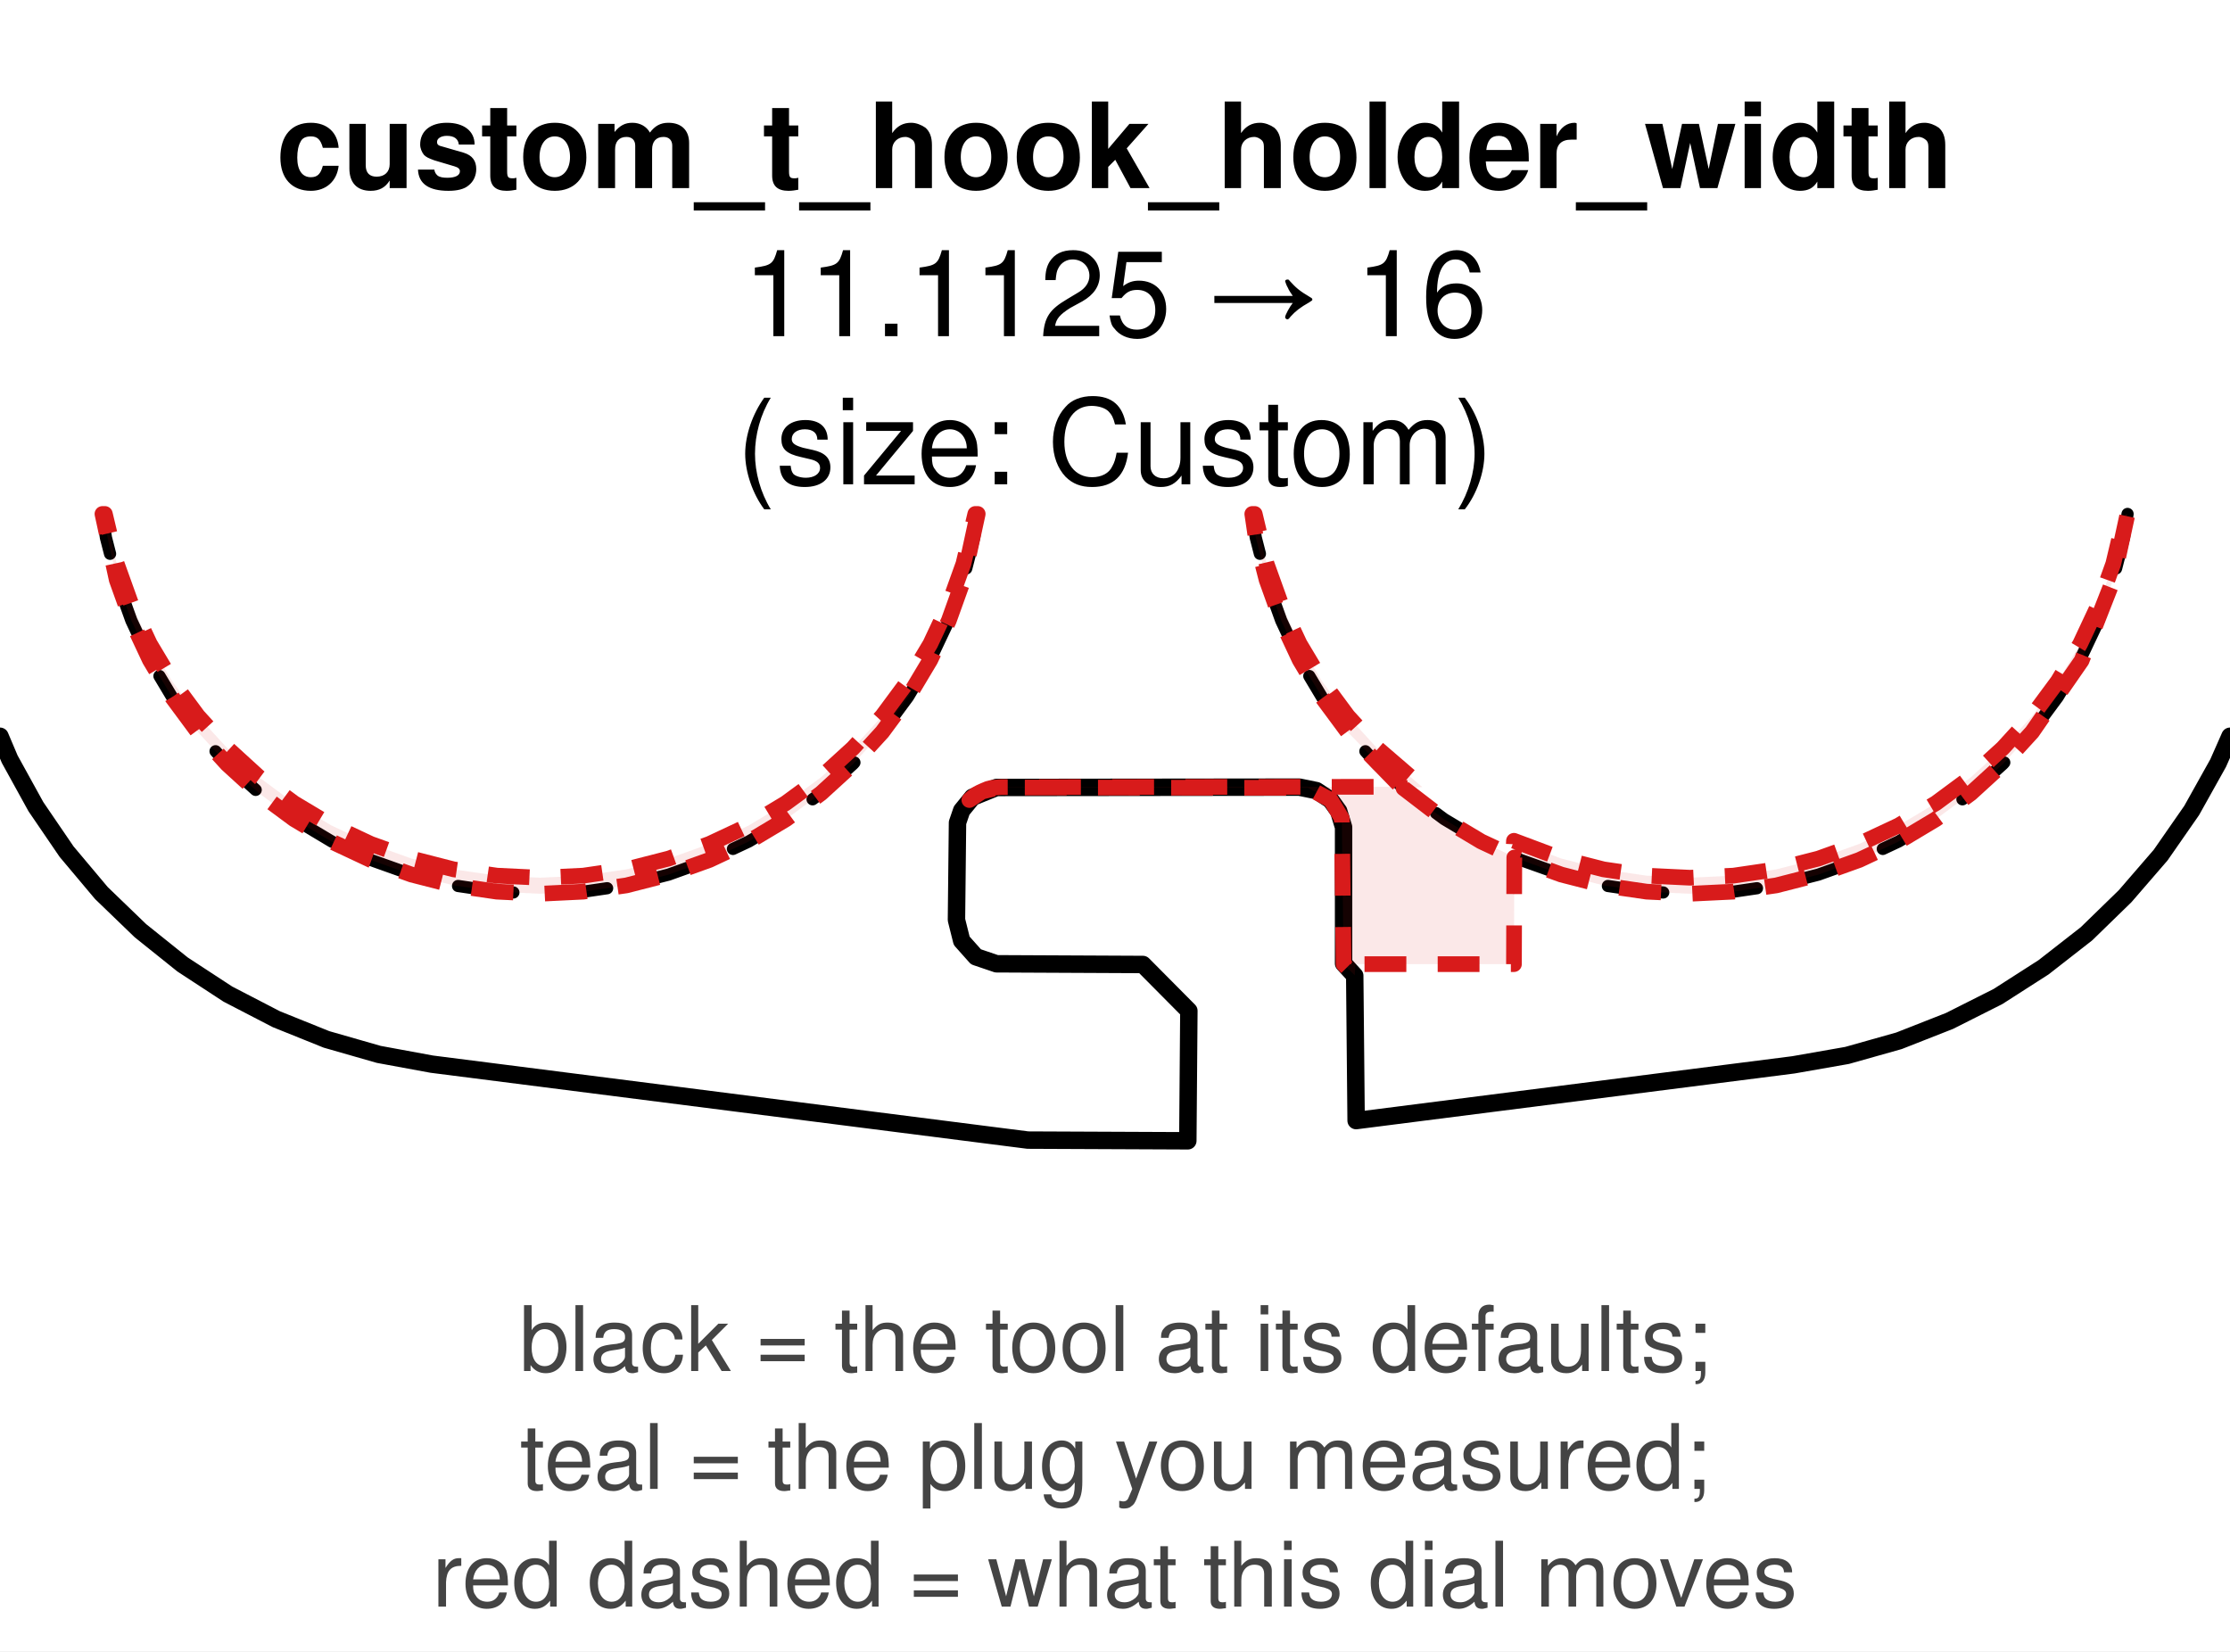
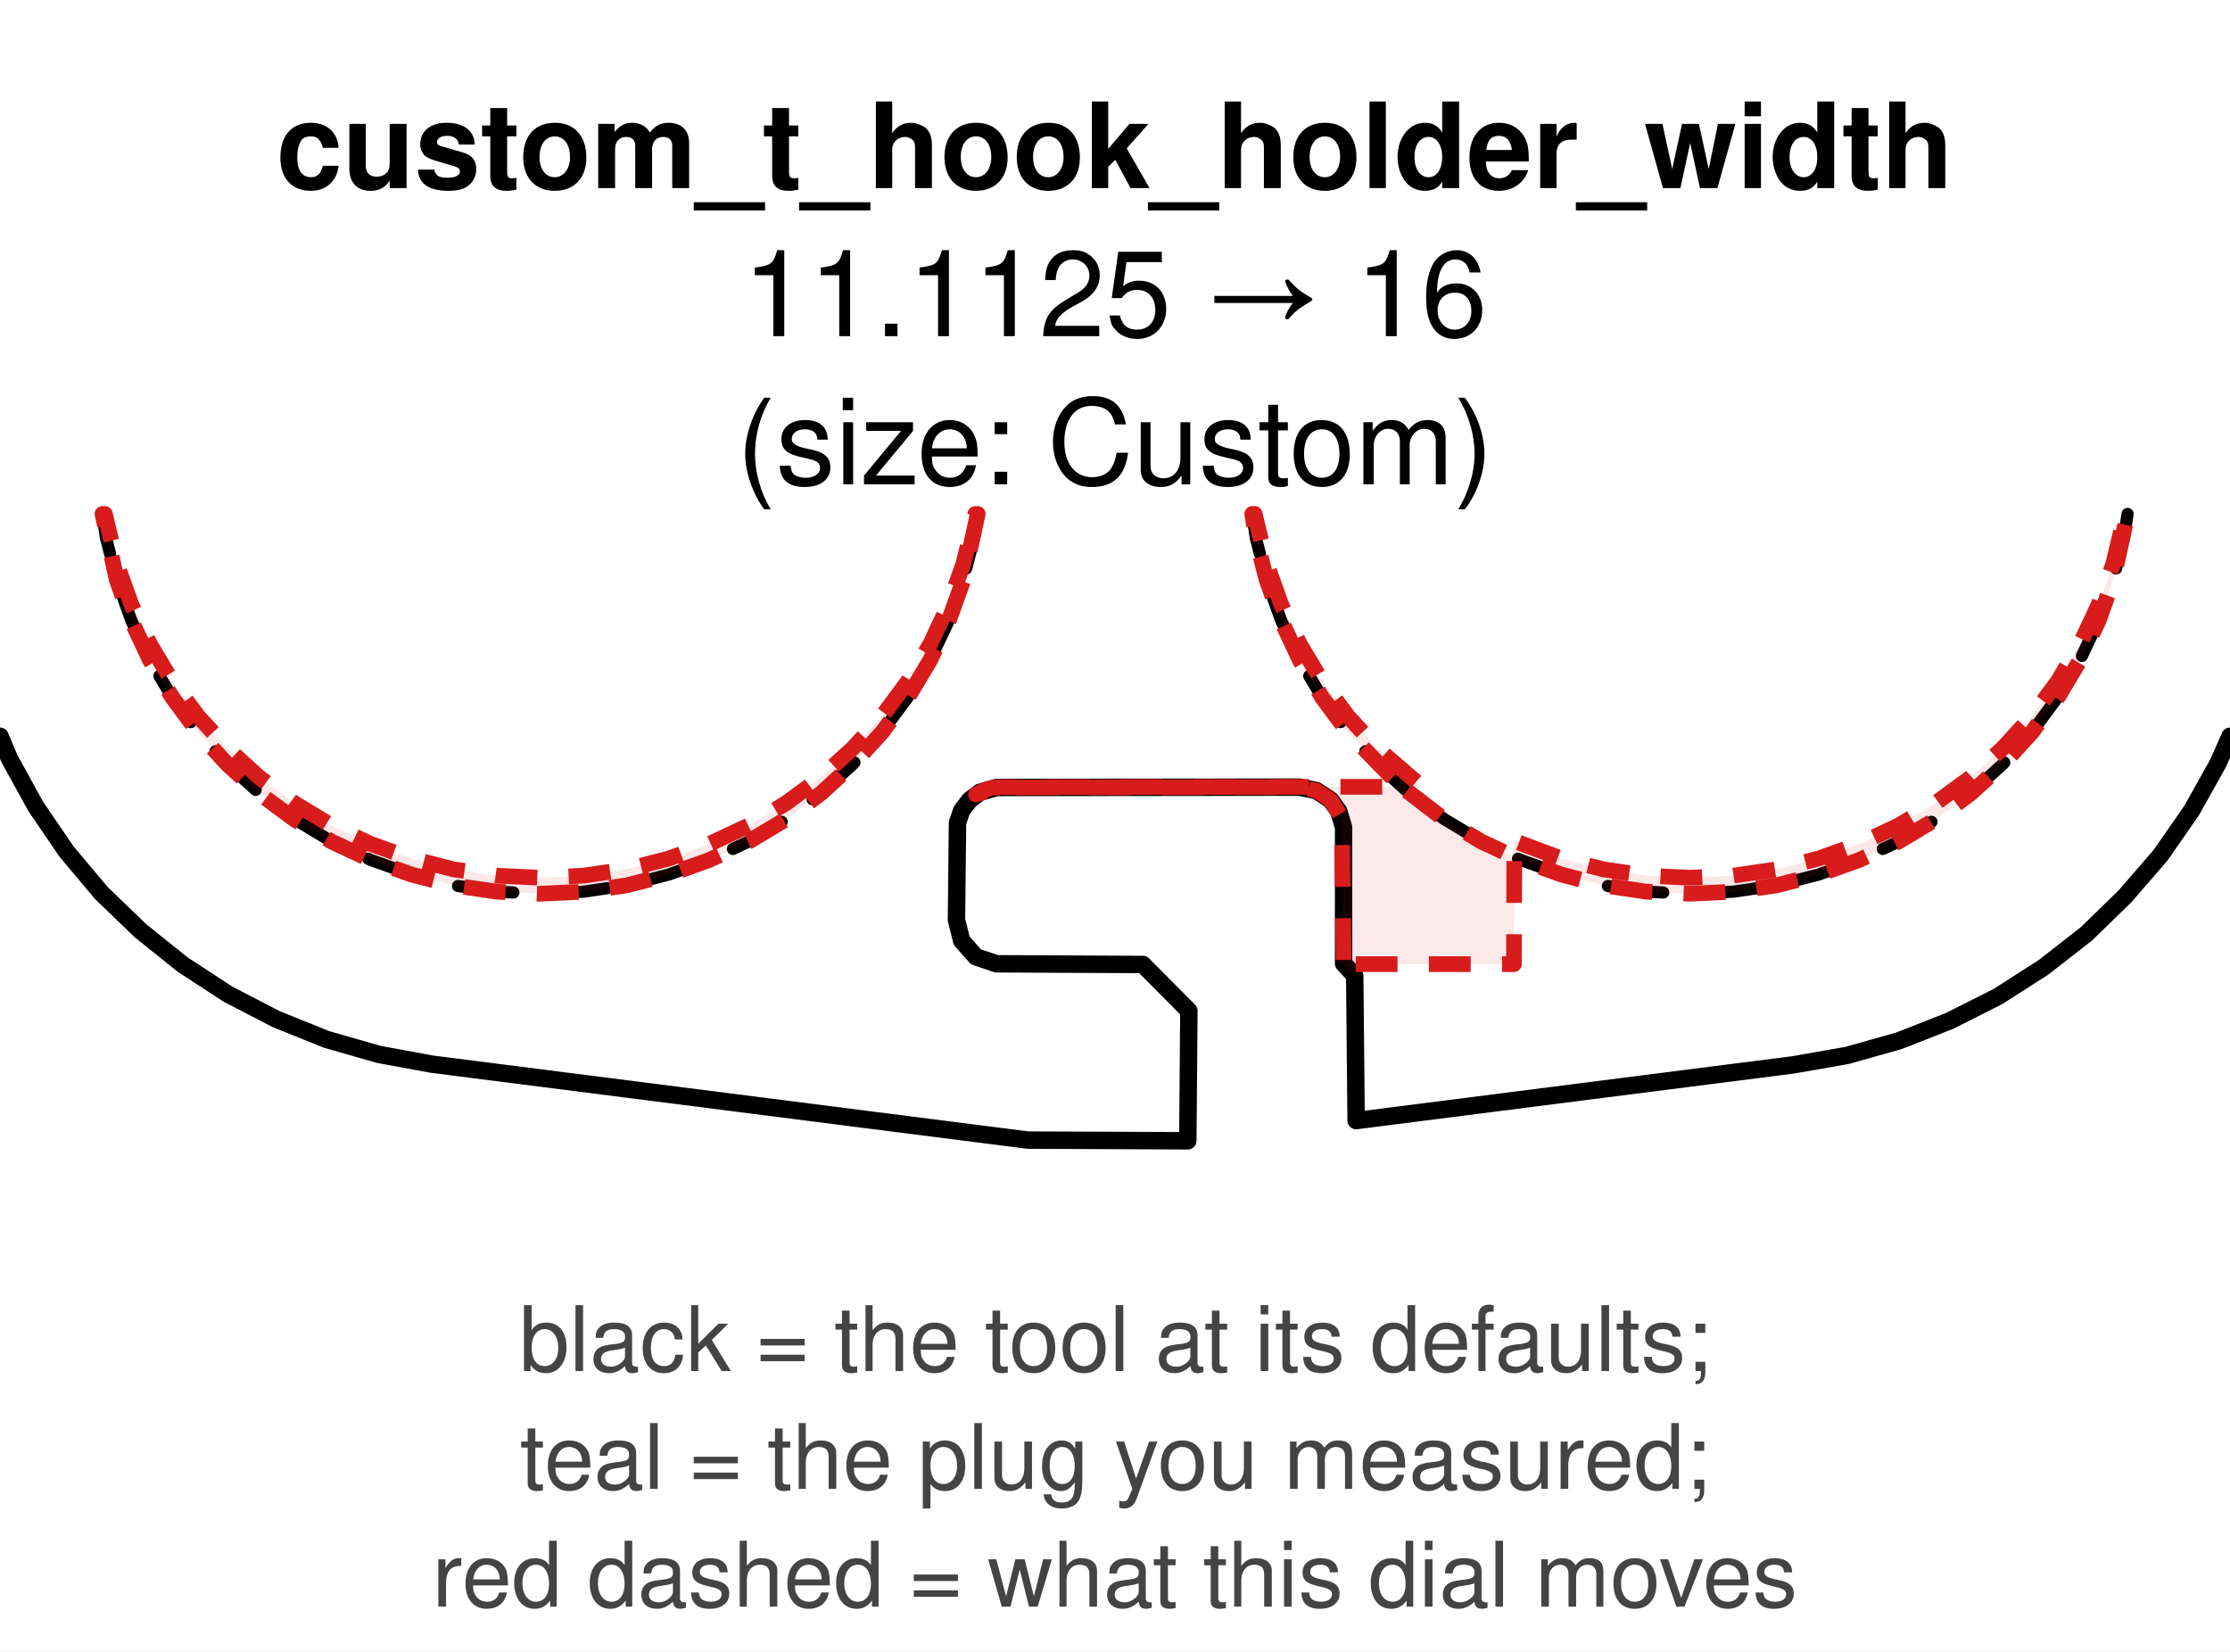
<svg xmlns="http://www.w3.org/2000/svg" width="64.00mm" height="47.39mm" viewBox="0 0 64.00 47.39" role="img">
  <rect width="64.00" height="47.39" fill="white" />
  <text x="32.00" y="5.40" font-family="Helvetica, Arial, sans-serif" font-size="3.40" font-weight="bold" text-anchor="middle" fill="#000">custom_t_hook_holder_width</text>
  <text x="32.00" y="9.65" font-family="Helvetica, Arial, sans-serif" font-size="3.40" text-anchor="middle" fill="#000">11.1125 → 16</text>
  <text x="32.00" y="13.90" font-family="Helvetica, Arial, sans-serif" font-size="3.40" text-anchor="middle" fill="#000">(size: Custom)</text>
-   <path d="M 64.00 21.13 L 63.66 21.90 L 62.90 23.26 L 62.01 24.54 L 60.99 25.72 L 59.88 26.80 L 58.65 27.76 L 57.34 28.60 L 55.95 29.30 L 54.50 29.87 L 53.01 30.29 L 51.47 30.56 L 38.92 32.16 L 38.88 28.00 L 38.56 27.65 L 38.56 23.74 L 38.42 23.28 L 38.19 22.96 L 37.78 22.69 L 37.29 22.59 L 28.60 22.60 L 27.91 22.88 L 27.60 23.26 L 27.48 23.61 L 27.45 26.40 L 27.60 27.00 L 28.01 27.46 L 28.60 27.66 L 32.80 27.68 L 34.12 29.01 L 34.09 32.74 L 29.50 32.72 L 12.39 30.54 L 10.87 30.26 L 9.37 29.83 L 7.93 29.25 L 6.54 28.53 L 5.24 27.68 L 4.03 26.71 L 2.91 25.63 L 1.91 24.44 L 1.03 23.15 L 0.28 21.79 L 0.00 21.13" fill="none" stroke="#000" stroke-width="0.5" stroke-linejoin="round" stroke-linecap="round" />
+   <path d="M 64.00 21.13 L 63.66 21.90 L 62.90 23.26 L 62.01 24.54 L 60.99 25.72 L 59.88 26.80 L 58.65 27.76 L 57.34 28.60 L 55.95 29.30 L 54.50 29.87 L 53.01 30.29 L 51.47 30.56 L 38.92 32.16 L 38.88 28.00 L 38.56 27.65 L 38.56 23.74 L 38.42 23.28 L 38.19 22.96 L 37.78 22.69 L 37.29 22.59 L 28.60 22.60 L 28.12 22.74 L 27.83 22.96 L 27.60 23.26 L 27.48 23.61 L 27.45 26.40 L 27.60 27.00 L 28.01 27.46 L 28.60 27.66 L 32.80 27.68 L 34.12 29.01 L 34.09 32.74 L 29.50 32.72 L 12.39 30.54 L 10.87 30.26 L 9.37 29.83 L 7.93 29.25 L 6.54 28.53 L 5.24 27.68 L 4.03 26.71 L 2.91 25.63 L 1.91 24.44 L 1.03 23.15 L 0.28 21.79 L 0.00 21.13" fill="none" stroke="#000" stroke-width="0.5" stroke-linejoin="round" stroke-linecap="round" />
  <path d="M 28.06 14.75 L 27.96 15.42 L 27.65 16.63 L 27.23 17.81 L 26.70 18.93 L 26.06 20.00 L 25.32 21.00 L 24.48 21.93 L 23.56 22.76 L 22.56 23.51 L 21.49 24.15 L 20.36 24.68 L 19.19 25.10 L 17.98 25.41 L 16.75 25.59 L 15.50 25.65 L 14.26 25.59 L 13.03 25.41 L 11.82 25.10 L 10.64 24.68 L 9.52 24.15 L 8.45 23.51 L 7.45 22.77 L 6.52 21.93 L 5.69 21.01 L 4.94 20.01 L 4.30 18.94 L 3.77 17.81 L 3.35 16.64 L 3.04 15.43 L 2.94 14.75" fill="none" stroke="#000" stroke-width="0.35" stroke-linejoin="round" stroke-linecap="round" stroke-dasharray="1.6,1.1" />
  <path d="M 61.06 14.75 L 60.96 15.42 L 60.65 16.63 L 60.23 17.81 L 59.70 18.93 L 59.06 20.00 L 58.32 21.00 L 57.48 21.93 L 56.56 22.76 L 55.56 23.51 L 54.49 24.15 L 53.36 24.68 L 52.19 25.10 L 50.98 25.41 L 49.75 25.59 L 48.50 25.65 L 47.26 25.59 L 46.03 25.41 L 44.82 25.10 L 43.64 24.68 L 42.52 24.15 L 41.45 23.51 L 40.45 22.77 L 39.52 21.93 L 38.69 21.01 L 37.94 20.01 L 37.30 18.94 L 36.77 17.81 L 36.35 16.64 L 36.04 15.43 L 35.94 14.75" fill="none" stroke="#000" stroke-width="0.35" stroke-linejoin="round" stroke-linecap="round" stroke-dasharray="1.6,1.1" />
-   <path d="M 27.82 22.96 L 27.91 22.88 L 28.01 22.80 L 28.12 22.74 L 28.23 22.69 L 28.35 22.64 L 28.47 22.61 L 28.60 22.60 L 28.72 22.59 L 40.21 22.58 L 38.68 21.01 L 37.94 20.01 L 37.30 18.94 L 36.77 17.81 L 36.35 16.64 L 36.04 15.43 L 35.94 14.75 L 36.01 14.75 L 36.35 16.18 L 36.77 17.35 L 37.30 18.48 L 37.94 19.55 L 38.68 20.55 L 39.52 21.47 L 40.82 22.59 L 40.28 22.62 L 41.44 23.51 L 42.51 24.15 L 43.43 24.58 L 43.45 24.13 L 44.81 24.64 L 46.02 24.95 L 47.25 25.13 L 48.50 25.19 L 49.75 25.13 L 50.98 24.95 L 52.19 24.64 L 53.36 24.22 L 54.49 23.69 L 55.56 23.05 L 56.56 22.31 L 57.48 21.47 L 58.32 20.55 L 59.06 19.55 L 59.70 18.48 L 60.23 17.35 L 60.65 16.18 L 60.99 14.75 L 61.06 14.75 L 60.65 16.64 L 59.74 18.96 L 58.32 21.01 L 57.48 21.93 L 56.56 22.77 L 55.56 23.51 L 54.49 24.15 L 53.36 24.68 L 52.19 25.10 L 50.98 25.41 L 49.74 25.59 L 48.50 25.65 L 47.26 25.59 L 46.02 25.41 L 44.81 25.10 L 43.46 24.61 L 43.45 27.67 L 38.90 27.67 L 38.88 27.99 L 38.56 27.67 L 38.51 23.49 L 38.19 22.96 L 37.54 22.61 L 28.66 22.60 L 28.18 22.72 L 27.82 22.96 Z" fill="#d81b1b" fill-rule="evenodd" fill-opacity="0.1" stroke="#d81b1b" stroke-width="0.45" stroke-linejoin="round" stroke-dasharray="1.2,0.9" />
-   <path d="M 28.06 14.75 L 27.65 16.64 L 27.23 17.81 L 26.70 18.94 L 26.06 20.01 L 25.32 21.01 L 24.48 21.93 L 23.56 22.77 L 22.56 23.51 L 21.49 24.15 L 20.36 24.68 L 19.19 25.10 L 17.98 25.41 L 16.74 25.59 L 15.50 25.65 L 14.26 25.59 L 13.02 25.41 L 11.81 25.10 L 10.64 24.68 L 9.51 24.15 L 8.44 23.51 L 7.44 22.77 L 6.52 21.93 L 5.68 21.01 L 4.94 20.01 L 4.30 18.94 L 3.77 17.81 L 3.35 16.64 L 2.94 14.75 L 3.01 14.75 L 3.35 16.18 L 3.77 17.35 L 4.30 18.48 L 4.94 19.55 L 5.68 20.55 L 6.52 21.47 L 7.44 22.31 L 8.44 23.05 L 9.51 23.69 L 10.64 24.22 L 11.81 24.64 L 13.02 24.95 L 14.26 25.13 L 15.50 25.19 L 16.74 25.13 L 17.98 24.95 L 19.19 24.64 L 20.36 24.22 L 21.49 23.69 L 22.55 23.05 L 23.56 22.31 L 24.48 21.47 L 25.32 20.55 L 26.06 19.55 L 26.70 18.48 L 27.23 17.35 L 27.65 16.18 L 27.99 14.75 L 28.06 14.75 Z" fill="#d81b1b" fill-rule="evenodd" fill-opacity="0.1" stroke="#d81b1b" stroke-width="0.45" stroke-linejoin="round" stroke-dasharray="1.2,0.9" />
+   <path d="M 26.70 18.94 L 26.06 20.01 L 25.32 21.01 L 24.48 21.93 L 23.56 22.77 L 22.56 23.51 L 21.49 24.15 L 20.36 24.68 L 19.19 25.10 L 17.98 25.41 L 16.75 25.59 L 15.50 25.65 L 14.25 25.59 L 13.02 25.41 L 11.81 25.10 L 10.64 24.68 L 9.51 24.15 L 8.44 23.51 L 7.44 22.77 L 6.52 21.93 L 5.68 21.01 L 4.94 20.01 L 4.30 18.94 L 3.77 17.81 L 3.35 16.64 L 2.94 14.75 L 3.01 14.75 L 3.35 16.18 L 3.77 17.35 L 4.30 18.48 L 4.94 19.55 L 5.68 20.55 L 6.52 21.47 L 7.44 22.31 L 8.45 23.05 L 9.51 23.69 L 10.64 24.22 L 11.81 24.64 L 13.02 24.95 L 14.25 25.13 L 15.50 25.19 L 16.75 25.13 L 17.98 24.95 L 19.19 24.64 L 20.36 24.22 L 21.49 23.69 L 22.56 23.05 L 23.56 22.31 L 24.48 21.47 L 25.32 20.55 L 26.06 19.55 L 26.70 18.48 L 27.23 17.35 L 27.65 16.18 L 27.99 14.75 L 28.06 14.75 L 27.65 16.64 L 27.23 17.81 L 26.70 18.94 Z" fill="#d81b1b" fill-rule="evenodd" fill-opacity="0.1" stroke="#d81b1b" stroke-width="0.45" stroke-linejoin="round" stroke-dasharray="1.2,0.9" />
+   <path d="M 28.01 22.80 L 28.23 22.69 L 28.35 22.64 L 28.47 22.61 L 28.60 22.60 L 28.72 22.59 L 40.21 22.58 L 38.68 21.01 L 37.94 20.01 L 37.30 18.94 L 36.77 17.81 L 36.35 16.64 L 36.04 15.43 L 35.94 14.75 L 36.01 14.75 L 36.35 16.18 L 36.77 17.35 L 37.30 18.48 L 37.94 19.55 L 38.68 20.55 L 39.52 21.47 L 40.82 22.59 L 40.28 22.62 L 41.44 23.51 L 42.51 24.15 L 43.43 24.58 L 43.45 24.13 L 44.81 24.64 L 46.02 24.95 L 47.25 25.13 L 48.50 25.19 L 49.75 25.13 L 50.98 24.95 L 52.19 24.64 L 53.36 24.22 L 54.49 23.69 L 55.55 23.05 L 56.56 22.31 L 57.48 21.47 L 58.32 20.55 L 59.06 19.55 L 59.70 18.48 L 60.23 17.35 L 60.65 16.18 L 60.99 14.75 L 61.06 14.75 L 60.65 16.64 L 60.23 17.81 L 59.70 18.94 L 59.06 20.01 L 58.32 21.01 L 57.48 21.93 L 56.56 22.77 L 55.56 23.51 L 54.49 24.15 L 53.36 24.68 L 52.19 25.10 L 50.98 25.41 L 49.74 25.59 L 48.50 25.65 L 47.25 25.59 L 46.02 25.41 L 44.81 25.10 L 43.46 24.61 L 43.45 27.67 L 38.90 27.67 L 38.88 27.99 L 38.56 27.67 L 38.51 23.49 L 38.19 22.96 L 37.78 22.69 L 37.29 22.59 L 28.66 22.60 L 28.01 22.80 Z" fill="#d81b1b" fill-rule="evenodd" fill-opacity="0.1" stroke="#d81b1b" stroke-width="0.45" stroke-linejoin="round" stroke-dasharray="1.2,0.9" />
  <text x="32.00" y="39.35" font-family="Helvetica, Arial, sans-serif" font-size="2.60" text-anchor="middle" fill="#444444">black = the tool at its defaults;</text>
  <text x="32.00" y="42.73" font-family="Helvetica, Arial, sans-serif" font-size="2.60" text-anchor="middle" fill="#444444">teal = the plug you measured;</text>
  <text x="32.00" y="46.11" font-family="Helvetica, Arial, sans-serif" font-size="2.60" text-anchor="middle" fill="#444444">red dashed = what this dial moves</text>
</svg>
